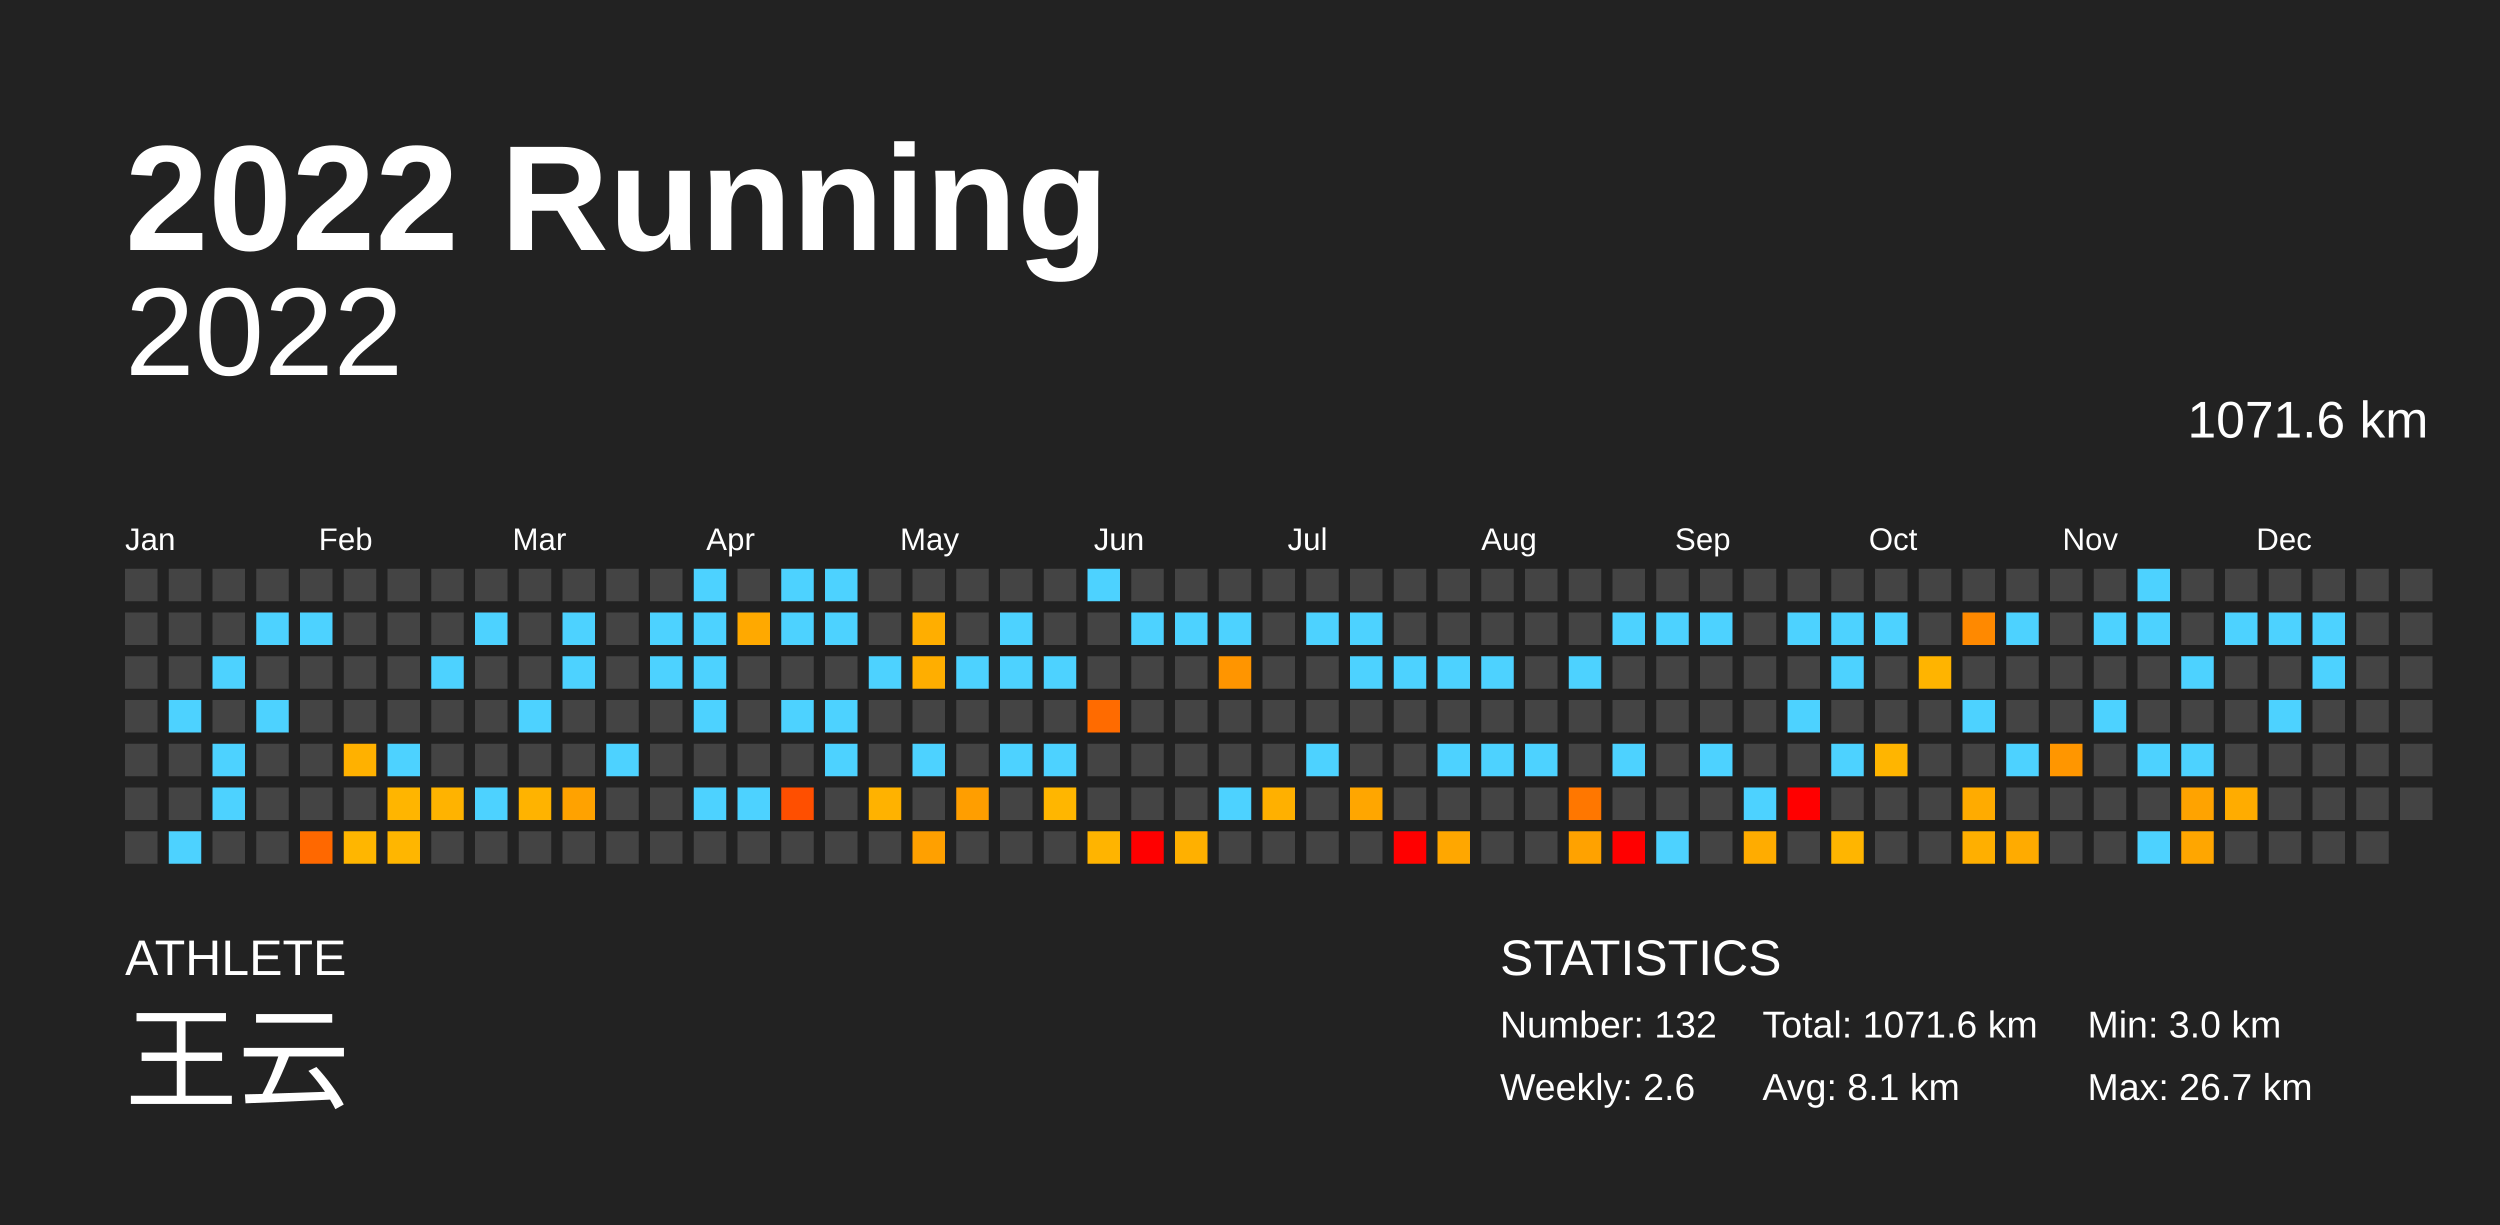
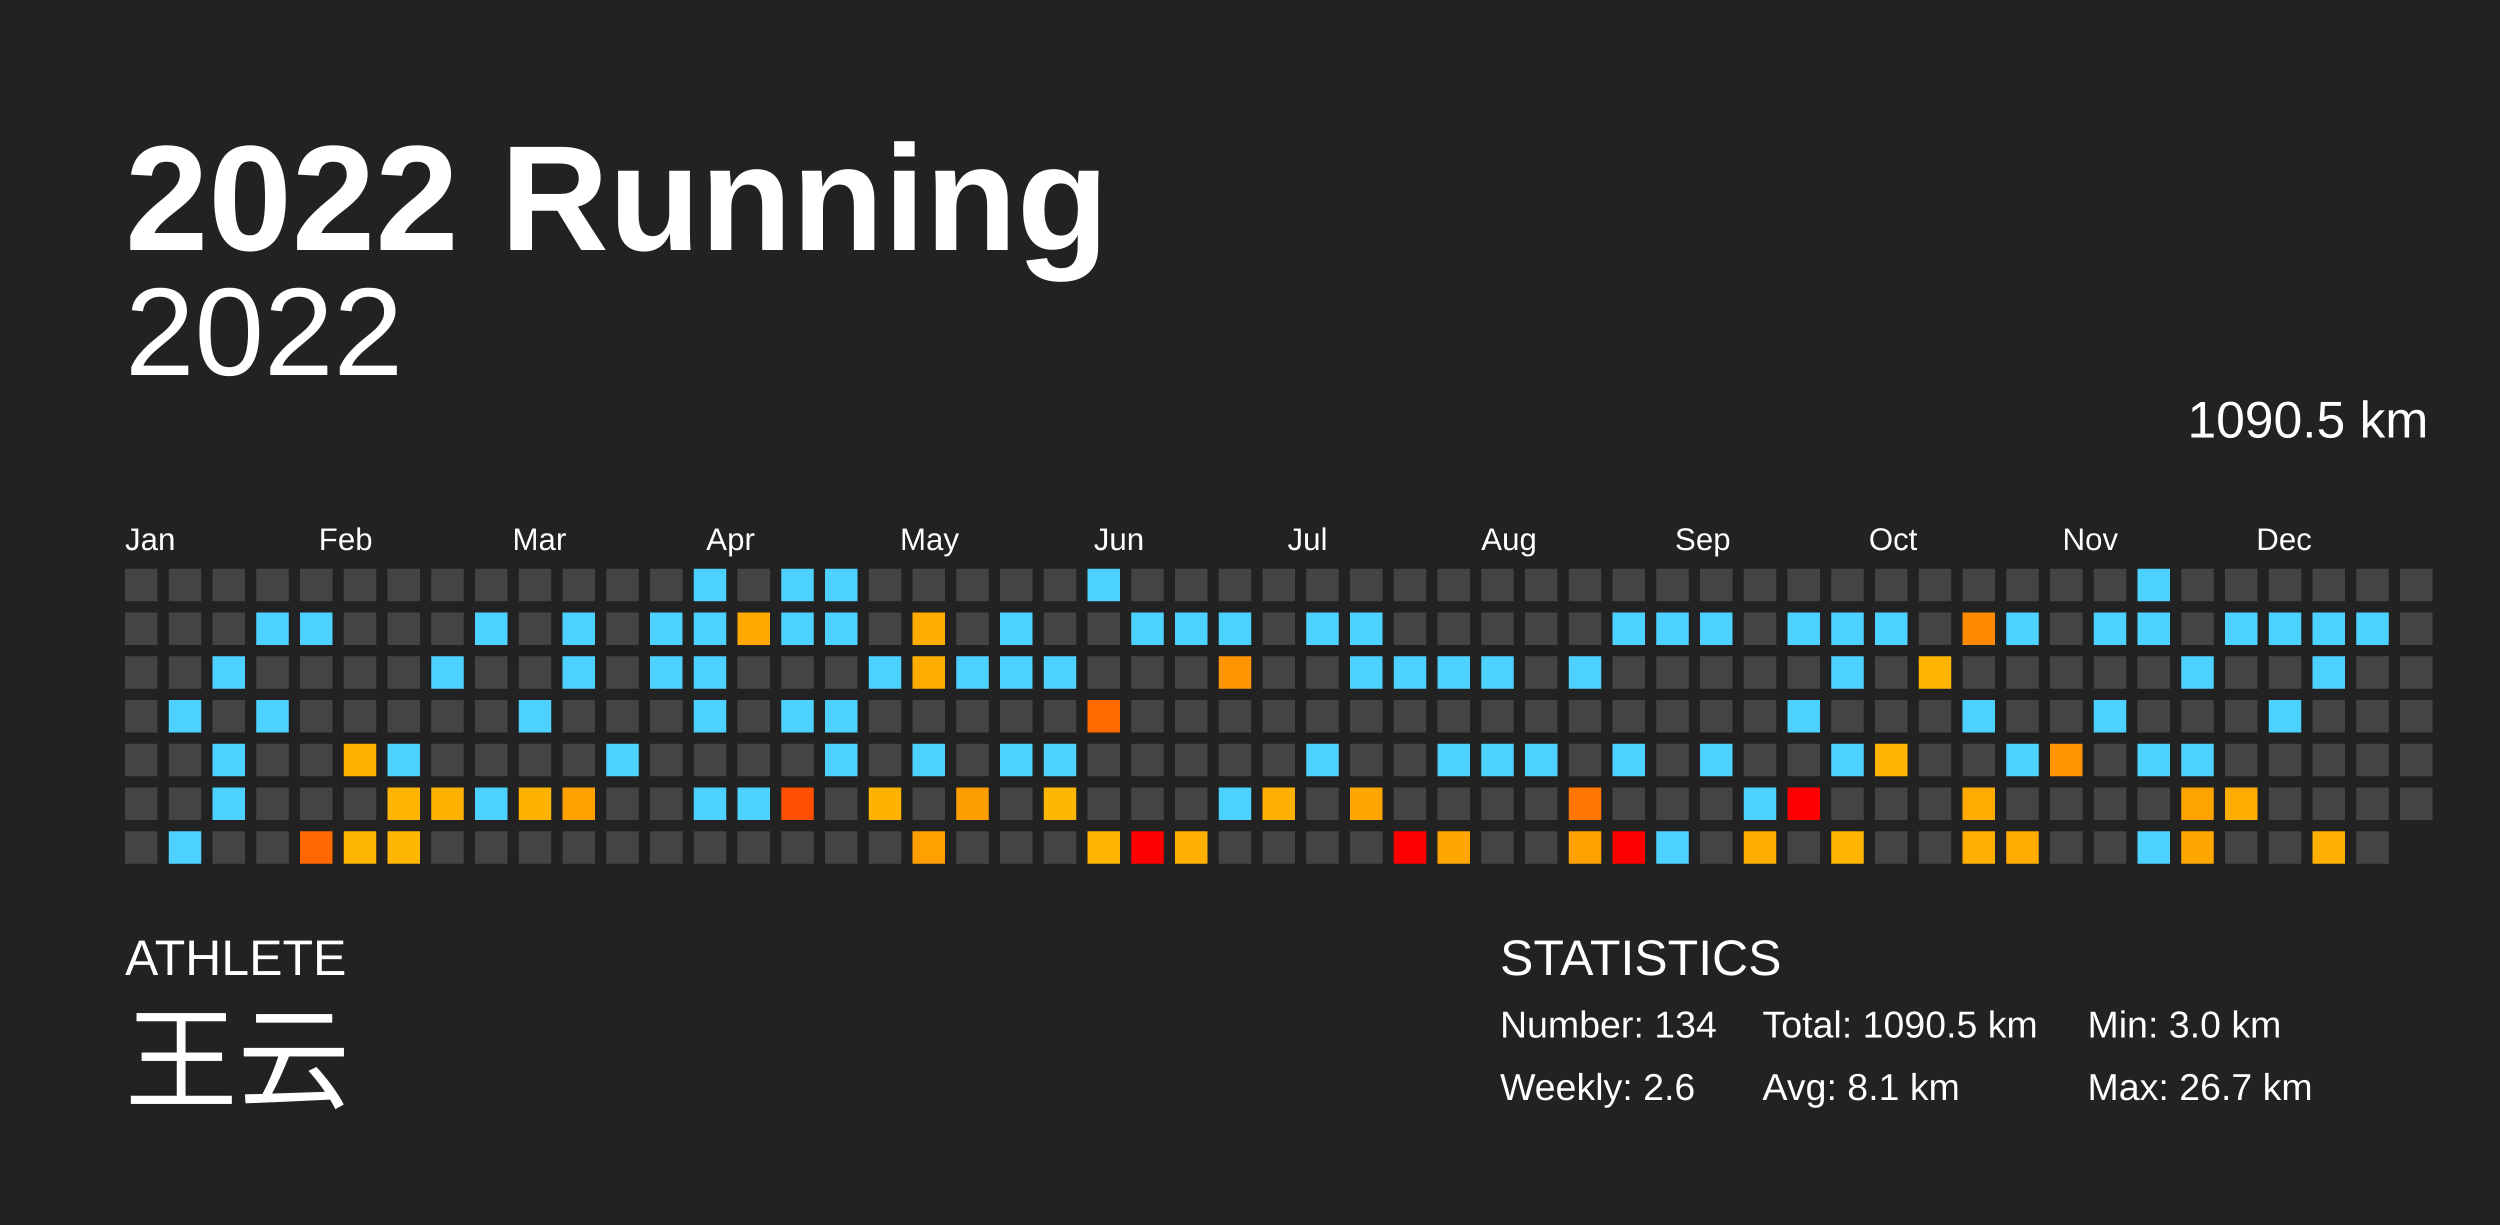
<svg xmlns="http://www.w3.org/2000/svg" baseProfile="full" height="98mm" version="1.1" viewBox="0,0,200,98" width="200mm">
  <defs />
  <rect fill="#222222" height="98" width="200" x="0" y="0" />
  <text fill="#FFFFFF" style="font-size:12px; font-family:Arial; font-weight:bold;" x="10" y="20">2022 Running</text>
  <text fill="#FFFFFF" style="font-size:4px; font-family:Arial" x="10" y="78">ATHLETE</text>
  <text fill="#FFFFFF" style="font-size:9px; font-family:Arial" x="10" y="88">王云</text>
  <text fill="#FFFFFF" style="font-size:4px; font-family:Arial" x="120" y="78">STATISTICS</text>
-   <text fill="#FFFFFF" style="font-size:3px; font-family:Arial" x="120" y="83">Number: 132</text>
+   <text fill="#FFFFFF" style="font-size:3px; font-family:Arial" x="120" y="83">Number: 134</text>
  <text fill="#FFFFFF" style="font-size:3px; font-family:Arial" x="120" y="88">Weekly: 2.6</text>
-   <text fill="#FFFFFF" style="font-size:3px; font-family:Arial" x="141" y="83">Total: 1071.6 km</text>
+   <text fill="#FFFFFF" style="font-size:3px; font-family:Arial" x="141" y="83">Total: 1090.5 km</text>
  <text fill="#FFFFFF" style="font-size:3px; font-family:Arial" x="141" y="88">Avg: 8.1 km</text>
  <text fill="#FFFFFF" style="font-size:3px; font-family:Arial" x="167" y="83">Min: 3.0 km</text>
  <text fill="#FFFFFF" style="font-size:3px; font-family:Arial" x="167" y="88">Max: 26.7 km</text>
  <text alignment-baseline="hanging" fill="#FFFFFF" style="font-size:10.0px; font-family:Arial;" x="10" y="30">2022</text>
-   <text alignment-baseline="hanging" fill="#FFFFFF" style="font-size:4.125px; font-family:Arial;" x="175" y="35">1071.6 km</text>
+   <text alignment-baseline="hanging" fill="#FFFFFF" style="font-size:4.125px; font-family:Arial;" x="175" y="35">1090.5 km</text>
  <text fill="#FFFFFF" style="font-size:2.5px; font-family:Arial" x="10.0" y="44">Jan</text>
  <text fill="#FFFFFF" style="font-size:2.5px; font-family:Arial" x="25.5" y="44">Feb</text>
  <text fill="#FFFFFF" style="font-size:2.5px; font-family:Arial" x="41.0" y="44">Mar</text>
  <text fill="#FFFFFF" style="font-size:2.5px; font-family:Arial" x="56.5" y="44">Apr</text>
  <text fill="#FFFFFF" style="font-size:2.5px; font-family:Arial" x="72.0" y="44">May</text>
  <text fill="#FFFFFF" style="font-size:2.5px; font-family:Arial" x="87.5" y="44">Jun</text>
  <text fill="#FFFFFF" style="font-size:2.5px; font-family:Arial" x="103.0" y="44">Jul</text>
  <text fill="#FFFFFF" style="font-size:2.5px; font-family:Arial" x="118.5" y="44">Aug</text>
  <text fill="#FFFFFF" style="font-size:2.5px; font-family:Arial" x="134.0" y="44">Sep</text>
  <text fill="#FFFFFF" style="font-size:2.5px; font-family:Arial" x="149.5" y="44">Oct</text>
  <text fill="#FFFFFF" style="font-size:2.5px; font-family:Arial" x="165.0" y="44">Nov</text>
  <text fill="#FFFFFF" style="font-size:2.5px; font-family:Arial" x="180.5" y="44">Dec</text>
  <rect fill="#444444" height="2.6" width="2.6" x="10.0" y="45.5" />
  <rect fill="#444444" height="2.6" width="2.6" x="10.0" y="49.0" />
  <rect fill="#444444" height="2.6" width="2.6" x="10.0" y="52.5" />
  <rect fill="#444444" height="2.6" width="2.6" x="10.0" y="56.0" />
  <rect fill="#444444" height="2.6" width="2.6" x="10.0" y="59.5" />
  <rect fill="#444444" height="2.6" width="2.6" x="10.0" y="63.0" />
  <rect fill="#444444" height="2.6" width="2.6" x="10.0" y="66.5" />
  <rect fill="#444444" height="2.6" width="2.6" x="13.5" y="45.5" />
  <rect fill="#444444" height="2.6" width="2.6" x="13.5" y="49.0" />
  <rect fill="#444444" height="2.6" width="2.6" x="13.5" y="52.5" />
  <rect fill="#4dd2ff" height="2.6" width="2.6" x="13.5" y="56.0" />
  <rect fill="#444444" height="2.6" width="2.6" x="13.5" y="59.5" />
  <rect fill="#444444" height="2.6" width="2.6" x="13.5" y="63.0" />
  <rect fill="#4dd2ff" height="2.6" width="2.6" x="13.5" y="66.5" />
  <rect fill="#444444" height="2.6" width="2.6" x="17.0" y="45.5" />
  <rect fill="#444444" height="2.6" width="2.6" x="17.0" y="49.0" />
  <rect fill="#4dd2ff" height="2.6" width="2.6" x="17.0" y="52.5" />
  <rect fill="#444444" height="2.6" width="2.6" x="17.0" y="56.0" />
  <rect fill="#4dd2ff" height="2.6" width="2.6" x="17.0" y="59.5" />
  <rect fill="#4dd2ff" height="2.6" width="2.6" x="17.0" y="63.0" />
  <rect fill="#444444" height="2.6" width="2.6" x="17.0" y="66.5" />
  <rect fill="#444444" height="2.6" width="2.6" x="20.5" y="45.5" />
  <rect fill="#4dd2ff" height="2.6" width="2.6" x="20.5" y="49.0" />
  <rect fill="#444444" height="2.6" width="2.6" x="20.5" y="52.5" />
  <rect fill="#4dd2ff" height="2.6" width="2.6" x="20.5" y="56.0" />
  <rect fill="#444444" height="2.6" width="2.6" x="20.5" y="59.5" />
  <rect fill="#444444" height="2.6" width="2.6" x="20.5" y="63.0" />
  <rect fill="#444444" height="2.6" width="2.6" x="20.5" y="66.5" />
  <rect fill="#444444" height="2.6" width="2.6" x="24.0" y="45.5" />
  <rect fill="#4dd2ff" height="2.6" width="2.6" x="24.0" y="49.0" />
  <rect fill="#444444" height="2.6" width="2.6" x="24.0" y="52.5" />
  <rect fill="#444444" height="2.6" width="2.6" x="24.0" y="56.0" />
  <rect fill="#444444" height="2.6" width="2.6" x="24.0" y="59.5" />
  <rect fill="#444444" height="2.6" width="2.6" x="24.0" y="63.0" />
  <rect fill="#ff6800" height="2.6" width="2.6" x="24.0" y="66.5" />
  <rect fill="#444444" height="2.6" width="2.6" x="27.5" y="45.5" />
  <rect fill="#444444" height="2.6" width="2.6" x="27.5" y="49.0" />
  <rect fill="#444444" height="2.6" width="2.6" x="27.5" y="52.5" />
  <rect fill="#444444" height="2.6" width="2.6" x="27.5" y="56.0" />
  <rect fill="#ffb100" height="2.6" width="2.6" x="27.5" y="59.5" />
  <rect fill="#444444" height="2.6" width="2.6" x="27.5" y="63.0" />
  <rect fill="#ffb600" height="2.6" width="2.6" x="27.5" y="66.5" />
  <rect fill="#444444" height="2.6" width="2.6" x="31.0" y="45.5" />
  <rect fill="#444444" height="2.6" width="2.6" x="31.0" y="49.0" />
  <rect fill="#444444" height="2.6" width="2.6" x="31.0" y="52.5" />
  <rect fill="#444444" height="2.6" width="2.6" x="31.0" y="56.0" />
  <rect fill="#4dd2ff" height="2.6" width="2.6" x="31.0" y="59.5" />
  <rect fill="#ffb500" height="2.6" width="2.6" x="31.0" y="63.0" />
  <rect fill="#ffb600" height="2.6" width="2.6" x="31.0" y="66.5" />
  <rect fill="#444444" height="2.6" width="2.6" x="34.5" y="45.5" />
  <rect fill="#444444" height="2.6" width="2.6" x="34.5" y="49.0" />
  <rect fill="#4dd2ff" height="2.6" width="2.6" x="34.5" y="52.5" />
  <rect fill="#444444" height="2.6" width="2.6" x="34.5" y="56.0" />
  <rect fill="#444444" height="2.6" width="2.6" x="34.5" y="59.5" />
  <rect fill="#ffb300" height="2.6" width="2.6" x="34.5" y="63.0" />
  <rect fill="#444444" height="2.6" width="2.6" x="34.5" y="66.5" />
  <rect fill="#444444" height="2.6" width="2.6" x="38.0" y="45.5" />
  <rect fill="#4dd2ff" height="2.6" width="2.6" x="38.0" y="49.0" />
  <rect fill="#444444" height="2.6" width="2.6" x="38.0" y="52.5" />
  <rect fill="#444444" height="2.6" width="2.6" x="38.0" y="56.0" />
  <rect fill="#444444" height="2.6" width="2.6" x="38.0" y="59.5" />
  <rect fill="#4dd2ff" height="2.6" width="2.6" x="38.0" y="63.0" />
  <rect fill="#444444" height="2.6" width="2.6" x="38.0" y="66.5" />
  <rect fill="#444444" height="2.6" width="2.6" x="41.5" y="45.5" />
  <rect fill="#444444" height="2.6" width="2.6" x="41.5" y="49.0" />
  <rect fill="#444444" height="2.6" width="2.6" x="41.5" y="52.5" />
  <rect fill="#4dd2ff" height="2.6" width="2.6" x="41.5" y="56.0" />
  <rect fill="#444444" height="2.6" width="2.6" x="41.5" y="59.5" />
  <rect fill="#ffb300" height="2.6" width="2.6" x="41.5" y="63.0" />
  <rect fill="#444444" height="2.6" width="2.6" x="41.5" y="66.5" />
  <rect fill="#444444" height="2.6" width="2.6" x="45.0" y="45.5" />
  <rect fill="#4dd2ff" height="2.6" width="2.6" x="45.0" y="49.0" />
  <rect fill="#4dd2ff" height="2.6" width="2.6" x="45.0" y="52.5" />
  <rect fill="#444444" height="2.6" width="2.6" x="45.0" y="56.0" />
  <rect fill="#444444" height="2.6" width="2.6" x="45.0" y="59.5" />
  <rect fill="#ffa200" height="2.6" width="2.6" x="45.0" y="63.0" />
  <rect fill="#444444" height="2.6" width="2.6" x="45.0" y="66.5" />
  <rect fill="#444444" height="2.6" width="2.6" x="48.5" y="45.5" />
  <rect fill="#444444" height="2.6" width="2.6" x="48.5" y="49.0" />
  <rect fill="#444444" height="2.6" width="2.6" x="48.5" y="52.5" />
  <rect fill="#444444" height="2.6" width="2.6" x="48.5" y="56.0" />
  <rect fill="#4dd2ff" height="2.6" width="2.6" x="48.5" y="59.5" />
  <rect fill="#444444" height="2.6" width="2.6" x="48.5" y="63.0" />
  <rect fill="#444444" height="2.6" width="2.6" x="48.5" y="66.5" />
  <rect fill="#444444" height="2.6" width="2.6" x="52.0" y="45.5" />
  <rect fill="#4dd2ff" height="2.6" width="2.6" x="52.0" y="49.0" />
  <rect fill="#4dd2ff" height="2.6" width="2.6" x="52.0" y="52.5" />
  <rect fill="#444444" height="2.6" width="2.6" x="52.0" y="56.0" />
  <rect fill="#444444" height="2.6" width="2.6" x="52.0" y="59.5" />
  <rect fill="#444444" height="2.6" width="2.6" x="52.0" y="63.0" />
  <rect fill="#444444" height="2.6" width="2.6" x="52.0" y="66.5" />
  <rect fill="#4dd2ff" height="2.6" width="2.6" x="55.5" y="45.5" />
  <rect fill="#4dd2ff" height="2.6" width="2.6" x="55.5" y="49.0" />
  <rect fill="#4dd2ff" height="2.6" width="2.6" x="55.5" y="52.5" />
  <rect fill="#4dd2ff" height="2.6" width="2.6" x="55.5" y="56.0" />
  <rect fill="#444444" height="2.6" width="2.6" x="55.5" y="59.5" />
  <rect fill="#4dd2ff" height="2.6" width="2.6" x="55.5" y="63.0" />
  <rect fill="#444444" height="2.6" width="2.6" x="55.5" y="66.5" />
  <rect fill="#444444" height="2.6" width="2.6" x="59.0" y="45.5" />
  <rect fill="#ffa900" height="2.6" width="2.6" x="59.0" y="49.0" />
  <rect fill="#444444" height="2.6" width="2.6" x="59.0" y="52.5" />
  <rect fill="#444444" height="2.6" width="2.6" x="59.0" y="56.0" />
  <rect fill="#444444" height="2.6" width="2.6" x="59.0" y="59.5" />
  <rect fill="#4dd2ff" height="2.6" width="2.6" x="59.0" y="63.0" />
  <rect fill="#444444" height="2.6" width="2.6" x="59.0" y="66.5" />
  <rect fill="#4dd2ff" height="2.6" width="2.6" x="62.5" y="45.5" />
  <rect fill="#4dd2ff" height="2.6" width="2.6" x="62.5" y="49.0" />
  <rect fill="#444444" height="2.6" width="2.6" x="62.5" y="52.5" />
  <rect fill="#4dd2ff" height="2.6" width="2.6" x="62.5" y="56.0" />
  <rect fill="#444444" height="2.6" width="2.6" x="62.5" y="59.5" />
  <rect fill="#ff4f00" height="2.6" width="2.6" x="62.5" y="63.0" />
  <rect fill="#444444" height="2.6" width="2.6" x="62.5" y="66.5" />
  <rect fill="#4dd2ff" height="2.6" width="2.6" x="66.0" y="45.5" />
  <rect fill="#4dd2ff" height="2.6" width="2.6" x="66.0" y="49.0" />
  <rect fill="#444444" height="2.6" width="2.6" x="66.0" y="52.5" />
  <rect fill="#4dd2ff" height="2.6" width="2.6" x="66.0" y="56.0" />
  <rect fill="#4dd2ff" height="2.6" width="2.6" x="66.0" y="59.5" />
  <rect fill="#444444" height="2.6" width="2.6" x="66.0" y="63.0" />
  <rect fill="#444444" height="2.6" width="2.6" x="66.0" y="66.5" />
  <rect fill="#444444" height="2.6" width="2.6" x="69.5" y="45.5" />
  <rect fill="#444444" height="2.6" width="2.6" x="69.5" y="49.0" />
  <rect fill="#4dd2ff" height="2.6" width="2.6" x="69.5" y="52.5" />
  <rect fill="#444444" height="2.6" width="2.6" x="69.5" y="56.0" />
  <rect fill="#444444" height="2.6" width="2.6" x="69.5" y="59.5" />
  <rect fill="#ffb200" height="2.6" width="2.6" x="69.5" y="63.0" />
  <rect fill="#444444" height="2.6" width="2.6" x="69.5" y="66.5" />
  <rect fill="#444444" height="2.6" width="2.6" x="73.0" y="45.5" />
  <rect fill="#ffae00" height="2.6" width="2.6" x="73.0" y="49.0" />
  <rect fill="#ffae00" height="2.6" width="2.6" x="73.0" y="52.5" />
  <rect fill="#444444" height="2.6" width="2.6" x="73.0" y="56.0" />
  <rect fill="#4dd2ff" height="2.6" width="2.6" x="73.0" y="59.5" />
  <rect fill="#444444" height="2.6" width="2.6" x="73.0" y="63.0" />
  <rect fill="#ffa000" height="2.6" width="2.6" x="73.0" y="66.5" />
  <rect fill="#444444" height="2.6" width="2.6" x="76.5" y="45.5" />
  <rect fill="#444444" height="2.6" width="2.6" x="76.5" y="49.0" />
  <rect fill="#4dd2ff" height="2.6" width="2.6" x="76.5" y="52.5" />
  <rect fill="#444444" height="2.6" width="2.6" x="76.5" y="56.0" />
  <rect fill="#444444" height="2.6" width="2.6" x="76.5" y="59.5" />
  <rect fill="#ff9e00" height="2.6" width="2.6" x="76.5" y="63.0" />
  <rect fill="#444444" height="2.6" width="2.6" x="76.5" y="66.5" />
  <rect fill="#444444" height="2.6" width="2.6" x="80.0" y="45.5" />
  <rect fill="#4dd2ff" height="2.6" width="2.6" x="80.0" y="49.0" />
  <rect fill="#4dd2ff" height="2.6" width="2.6" x="80.0" y="52.5" />
  <rect fill="#444444" height="2.6" width="2.6" x="80.0" y="56.0" />
  <rect fill="#4dd2ff" height="2.6" width="2.6" x="80.0" y="59.5" />
  <rect fill="#444444" height="2.6" width="2.6" x="80.0" y="63.0" />
  <rect fill="#444444" height="2.6" width="2.6" x="80.0" y="66.5" />
  <rect fill="#444444" height="2.6" width="2.6" x="83.5" y="45.5" />
  <rect fill="#444444" height="2.6" width="2.6" x="83.5" y="49.0" />
  <rect fill="#4dd2ff" height="2.6" width="2.6" x="83.5" y="52.5" />
  <rect fill="#444444" height="2.6" width="2.6" x="83.5" y="56.0" />
  <rect fill="#4dd2ff" height="2.6" width="2.6" x="83.5" y="59.5" />
  <rect fill="#ffb600" height="2.6" width="2.6" x="83.5" y="63.0" />
  <rect fill="#444444" height="2.6" width="2.6" x="83.5" y="66.5" />
  <rect fill="#4dd2ff" height="2.6" width="2.6" x="87.0" y="45.5" />
  <rect fill="#444444" height="2.6" width="2.6" x="87.0" y="49.0" />
  <rect fill="#444444" height="2.6" width="2.6" x="87.0" y="52.5" />
  <rect fill="#ff6b00" height="2.6" width="2.6" x="87.0" y="56.0" />
  <rect fill="#444444" height="2.6" width="2.6" x="87.0" y="59.5" />
  <rect fill="#444444" height="2.6" width="2.6" x="87.0" y="63.0" />
  <rect fill="#ffb400" height="2.6" width="2.6" x="87.0" y="66.5" />
  <rect fill="#444444" height="2.6" width="2.6" x="90.5" y="45.5" />
  <rect fill="#4dd2ff" height="2.6" width="2.6" x="90.5" y="49.0" />
  <rect fill="#444444" height="2.6" width="2.6" x="90.5" y="52.5" />
  <rect fill="#444444" height="2.6" width="2.6" x="90.5" y="56.0" />
  <rect fill="#444444" height="2.6" width="2.6" x="90.5" y="59.5" />
  <rect fill="#444444" height="2.6" width="2.6" x="90.5" y="63.0" />
  <rect fill="red" height="2.6" width="2.6" x="90.5" y="66.5" />
  <rect fill="#444444" height="2.6" width="2.6" x="94.0" y="45.5" />
  <rect fill="#4dd2ff" height="2.6" width="2.6" x="94.0" y="49.0" />
  <rect fill="#444444" height="2.6" width="2.6" x="94.0" y="52.5" />
  <rect fill="#444444" height="2.6" width="2.6" x="94.0" y="56.0" />
  <rect fill="#444444" height="2.6" width="2.6" x="94.0" y="59.5" />
  <rect fill="#444444" height="2.6" width="2.6" x="94.0" y="63.0" />
  <rect fill="#ffb000" height="2.6" width="2.6" x="94.0" y="66.5" />
  <rect fill="#444444" height="2.6" width="2.6" x="97.5" y="45.5" />
  <rect fill="#4dd2ff" height="2.6" width="2.6" x="97.5" y="49.0" />
  <rect fill="#ff9500" height="2.6" width="2.6" x="97.5" y="52.5" />
  <rect fill="#444444" height="2.6" width="2.6" x="97.5" y="56.0" />
  <rect fill="#444444" height="2.6" width="2.6" x="97.5" y="59.5" />
  <rect fill="#4dd2ff" height="2.6" width="2.6" x="97.5" y="63.0" />
  <rect fill="#444444" height="2.6" width="2.6" x="97.5" y="66.5" />
  <rect fill="#444444" height="2.6" width="2.6" x="101.0" y="45.5" />
  <rect fill="#444444" height="2.6" width="2.6" x="101.0" y="49.0" />
  <rect fill="#444444" height="2.6" width="2.6" x="101.0" y="52.5" />
  <rect fill="#444444" height="2.6" width="2.6" x="101.0" y="56.0" />
  <rect fill="#444444" height="2.6" width="2.6" x="101.0" y="59.5" />
  <rect fill="#ffb000" height="2.6" width="2.6" x="101.0" y="63.0" />
  <rect fill="#444444" height="2.6" width="2.6" x="101.0" y="66.5" />
  <rect fill="#444444" height="2.6" width="2.6" x="104.5" y="45.5" />
  <rect fill="#4dd2ff" height="2.6" width="2.6" x="104.5" y="49.0" />
  <rect fill="#444444" height="2.6" width="2.6" x="104.5" y="52.5" />
  <rect fill="#444444" height="2.6" width="2.6" x="104.5" y="56.0" />
  <rect fill="#4dd2ff" height="2.6" width="2.6" x="104.5" y="59.5" />
  <rect fill="#444444" height="2.6" width="2.6" x="104.5" y="63.0" />
  <rect fill="#444444" height="2.6" width="2.6" x="104.5" y="66.5" />
  <rect fill="#444444" height="2.6" width="2.6" x="108.0" y="45.5" />
  <rect fill="#4dd2ff" height="2.6" width="2.6" x="108.0" y="49.0" />
  <rect fill="#4dd2ff" height="2.6" width="2.6" x="108.0" y="52.5" />
  <rect fill="#444444" height="2.6" width="2.6" x="108.0" y="56.0" />
  <rect fill="#444444" height="2.6" width="2.6" x="108.0" y="59.5" />
  <rect fill="#ffa600" height="2.6" width="2.6" x="108.0" y="63.0" />
  <rect fill="#444444" height="2.6" width="2.6" x="108.0" y="66.5" />
  <rect fill="#444444" height="2.6" width="2.6" x="111.5" y="45.5" />
  <rect fill="#444444" height="2.6" width="2.6" x="111.5" y="49.0" />
  <rect fill="#4dd2ff" height="2.6" width="2.6" x="111.5" y="52.5" />
  <rect fill="#444444" height="2.6" width="2.6" x="111.5" y="56.0" />
  <rect fill="#444444" height="2.6" width="2.6" x="111.5" y="59.5" />
  <rect fill="#444444" height="2.6" width="2.6" x="111.5" y="63.0" />
  <rect fill="red" height="2.6" width="2.6" x="111.5" y="66.5" />
  <rect fill="#444444" height="2.6" width="2.6" x="115.0" y="45.5" />
  <rect fill="#444444" height="2.6" width="2.6" x="115.0" y="49.0" />
  <rect fill="#4dd2ff" height="2.6" width="2.6" x="115.0" y="52.5" />
  <rect fill="#444444" height="2.6" width="2.6" x="115.0" y="56.0" />
  <rect fill="#4dd2ff" height="2.6" width="2.6" x="115.0" y="59.5" />
  <rect fill="#444444" height="2.6" width="2.6" x="115.0" y="63.0" />
  <rect fill="#ffa700" height="2.6" width="2.6" x="115.0" y="66.5" />
  <rect fill="#444444" height="2.6" width="2.6" x="118.5" y="45.5" />
  <rect fill="#444444" height="2.6" width="2.6" x="118.5" y="49.0" />
  <rect fill="#4dd2ff" height="2.6" width="2.6" x="118.5" y="52.5" />
  <rect fill="#444444" height="2.6" width="2.6" x="118.5" y="56.0" />
  <rect fill="#4dd2ff" height="2.6" width="2.6" x="118.5" y="59.5" />
  <rect fill="#444444" height="2.6" width="2.6" x="118.5" y="63.0" />
  <rect fill="#444444" height="2.6" width="2.6" x="118.5" y="66.5" />
  <rect fill="#444444" height="2.6" width="2.6" x="122.0" y="45.5" />
  <rect fill="#444444" height="2.6" width="2.6" x="122.0" y="49.0" />
  <rect fill="#444444" height="2.6" width="2.6" x="122.0" y="52.5" />
  <rect fill="#444444" height="2.6" width="2.6" x="122.0" y="56.0" />
  <rect fill="#4dd2ff" height="2.6" width="2.6" x="122.0" y="59.5" />
  <rect fill="#444444" height="2.6" width="2.6" x="122.0" y="63.0" />
  <rect fill="#444444" height="2.6" width="2.6" x="122.0" y="66.5" />
  <rect fill="#444444" height="2.6" width="2.6" x="125.5" y="45.5" />
  <rect fill="#444444" height="2.6" width="2.6" x="125.5" y="49.0" />
  <rect fill="#4dd2ff" height="2.6" width="2.6" x="125.5" y="52.5" />
  <rect fill="#444444" height="2.6" width="2.6" x="125.5" y="56.0" />
  <rect fill="#444444" height="2.6" width="2.6" x="125.5" y="59.5" />
  <rect fill="#ff7700" height="2.6" width="2.6" x="125.5" y="63.0" />
  <rect fill="#ffa200" height="2.6" width="2.6" x="125.5" y="66.5" />
  <rect fill="#444444" height="2.6" width="2.6" x="129.0" y="45.5" />
  <rect fill="#4dd2ff" height="2.6" width="2.6" x="129.0" y="49.0" />
  <rect fill="#444444" height="2.6" width="2.6" x="129.0" y="52.5" />
  <rect fill="#444444" height="2.6" width="2.6" x="129.0" y="56.0" />
  <rect fill="#4dd2ff" height="2.6" width="2.6" x="129.0" y="59.5" />
  <rect fill="#444444" height="2.6" width="2.6" x="129.0" y="63.0" />
  <rect fill="red" height="2.6" width="2.6" x="129.0" y="66.5" />
  <rect fill="#444444" height="2.6" width="2.6" x="132.5" y="45.5" />
  <rect fill="#4dd2ff" height="2.6" width="2.6" x="132.5" y="49.0" />
  <rect fill="#444444" height="2.6" width="2.6" x="132.5" y="52.5" />
  <rect fill="#444444" height="2.6" width="2.6" x="132.5" y="56.0" />
  <rect fill="#444444" height="2.6" width="2.6" x="132.5" y="59.5" />
  <rect fill="#444444" height="2.6" width="2.6" x="132.5" y="63.0" />
  <rect fill="#4dd2ff" height="2.6" width="2.6" x="132.5" y="66.5" />
  <rect fill="#444444" height="2.6" width="2.6" x="136.0" y="45.5" />
  <rect fill="#4dd2ff" height="2.6" width="2.6" x="136.0" y="49.0" />
  <rect fill="#444444" height="2.6" width="2.6" x="136.0" y="52.5" />
  <rect fill="#444444" height="2.6" width="2.6" x="136.0" y="56.0" />
  <rect fill="#4dd2ff" height="2.6" width="2.6" x="136.0" y="59.5" />
  <rect fill="#444444" height="2.6" width="2.6" x="136.0" y="63.0" />
  <rect fill="#444444" height="2.6" width="2.6" x="136.0" y="66.5" />
  <rect fill="#444444" height="2.6" width="2.6" x="139.5" y="45.5" />
  <rect fill="#444444" height="2.6" width="2.6" x="139.5" y="49.0" />
  <rect fill="#444444" height="2.6" width="2.6" x="139.5" y="52.5" />
  <rect fill="#444444" height="2.6" width="2.6" x="139.5" y="56.0" />
  <rect fill="#444444" height="2.6" width="2.6" x="139.5" y="59.5" />
  <rect fill="#4dd2ff" height="2.6" width="2.6" x="139.5" y="63.0" />
  <rect fill="#ffac00" height="2.6" width="2.6" x="139.5" y="66.5" />
  <rect fill="#444444" height="2.6" width="2.6" x="143.0" y="45.5" />
  <rect fill="#4dd2ff" height="2.6" width="2.6" x="143.0" y="49.0" />
  <rect fill="#444444" height="2.6" width="2.6" x="143.0" y="52.5" />
  <rect fill="#4dd2ff" height="2.6" width="2.6" x="143.0" y="56.0" />
  <rect fill="#444444" height="2.6" width="2.6" x="143.0" y="59.5" />
  <rect fill="red" height="2.6" width="2.6" x="143.0" y="63.0" />
  <rect fill="#444444" height="2.6" width="2.6" x="143.0" y="66.5" />
  <rect fill="#444444" height="2.6" width="2.6" x="146.5" y="45.5" />
  <rect fill="#4dd2ff" height="2.6" width="2.6" x="146.5" y="49.0" />
  <rect fill="#4dd2ff" height="2.6" width="2.6" x="146.5" y="52.5" />
  <rect fill="#444444" height="2.6" width="2.6" x="146.5" y="56.0" />
  <rect fill="#4dd2ff" height="2.6" width="2.6" x="146.5" y="59.5" />
  <rect fill="#444444" height="2.6" width="2.6" x="146.5" y="63.0" />
  <rect fill="#ffb500" height="2.6" width="2.6" x="146.5" y="66.5" />
  <rect fill="#444444" height="2.6" width="2.6" x="150.0" y="45.5" />
  <rect fill="#4dd2ff" height="2.6" width="2.6" x="150.0" y="49.0" />
  <rect fill="#444444" height="2.6" width="2.6" x="150.0" y="52.5" />
  <rect fill="#444444" height="2.6" width="2.6" x="150.0" y="56.0" />
  <rect fill="#ffb500" height="2.6" width="2.6" x="150.0" y="59.5" />
  <rect fill="#444444" height="2.6" width="2.6" x="150.0" y="63.0" />
  <rect fill="#444444" height="2.6" width="2.6" x="150.0" y="66.5" />
  <rect fill="#444444" height="2.6" width="2.6" x="153.5" y="45.5" />
  <rect fill="#444444" height="2.6" width="2.6" x="153.5" y="49.0" />
  <rect fill="#ffb400" height="2.6" width="2.6" x="153.5" y="52.5" />
  <rect fill="#444444" height="2.6" width="2.6" x="153.5" y="56.0" />
  <rect fill="#444444" height="2.6" width="2.6" x="153.5" y="59.5" />
  <rect fill="#444444" height="2.6" width="2.6" x="153.5" y="63.0" />
  <rect fill="#444444" height="2.6" width="2.6" x="153.5" y="66.5" />
  <rect fill="#444444" height="2.6" width="2.6" x="157.0" y="45.5" />
  <rect fill="#ff8900" height="2.6" width="2.6" x="157.0" y="49.0" />
  <rect fill="#444444" height="2.6" width="2.6" x="157.0" y="52.5" />
  <rect fill="#4dd2ff" height="2.6" width="2.6" x="157.0" y="56.0" />
  <rect fill="#444444" height="2.6" width="2.6" x="157.0" y="59.5" />
  <rect fill="#ffab00" height="2.6" width="2.6" x="157.0" y="63.0" />
  <rect fill="#ffaf00" height="2.6" width="2.6" x="157.0" y="66.5" />
  <rect fill="#444444" height="2.6" width="2.6" x="160.5" y="45.5" />
  <rect fill="#4dd2ff" height="2.6" width="2.6" x="160.5" y="49.0" />
  <rect fill="#444444" height="2.6" width="2.6" x="160.5" y="52.5" />
  <rect fill="#444444" height="2.6" width="2.6" x="160.5" y="56.0" />
  <rect fill="#4dd2ff" height="2.6" width="2.6" x="160.5" y="59.5" />
  <rect fill="#444444" height="2.6" width="2.6" x="160.5" y="63.0" />
  <rect fill="#ffab00" height="2.6" width="2.6" x="160.5" y="66.5" />
  <rect fill="#444444" height="2.6" width="2.6" x="164.0" y="45.5" />
  <rect fill="#444444" height="2.6" width="2.6" x="164.0" y="49.0" />
  <rect fill="#444444" height="2.6" width="2.6" x="164.0" y="52.5" />
  <rect fill="#444444" height="2.6" width="2.6" x="164.0" y="56.0" />
  <rect fill="#ff9600" height="2.6" width="2.6" x="164.0" y="59.5" />
  <rect fill="#444444" height="2.6" width="2.6" x="164.0" y="63.0" />
  <rect fill="#444444" height="2.6" width="2.6" x="164.0" y="66.5" />
  <rect fill="#444444" height="2.6" width="2.6" x="167.5" y="45.5" />
  <rect fill="#4dd2ff" height="2.6" width="2.6" x="167.5" y="49.0" />
  <rect fill="#444444" height="2.6" width="2.6" x="167.5" y="52.5" />
  <rect fill="#4dd2ff" height="2.6" width="2.6" x="167.5" y="56.0" />
  <rect fill="#444444" height="2.6" width="2.6" x="167.5" y="59.5" />
  <rect fill="#444444" height="2.6" width="2.6" x="167.5" y="63.0" />
  <rect fill="#444444" height="2.6" width="2.6" x="167.5" y="66.5" />
  <rect fill="#4dd2ff" height="2.6" width="2.6" x="171.0" y="45.5" />
  <rect fill="#4dd2ff" height="2.6" width="2.6" x="171.0" y="49.0" />
  <rect fill="#444444" height="2.6" width="2.6" x="171.0" y="52.5" />
  <rect fill="#444444" height="2.6" width="2.6" x="171.0" y="56.0" />
  <rect fill="#4dd2ff" height="2.6" width="2.6" x="171.0" y="59.5" />
  <rect fill="#444444" height="2.6" width="2.6" x="171.0" y="63.0" />
  <rect fill="#4dd2ff" height="2.6" width="2.6" x="171.0" y="66.5" />
  <rect fill="#444444" height="2.6" width="2.6" x="174.5" y="45.5" />
  <rect fill="#444444" height="2.6" width="2.6" x="174.5" y="49.0" />
  <rect fill="#4dd2ff" height="2.6" width="2.6" x="174.5" y="52.5" />
  <rect fill="#444444" height="2.6" width="2.6" x="174.5" y="56.0" />
  <rect fill="#4dd2ff" height="2.6" width="2.6" x="174.5" y="59.5" />
  <rect fill="#ffa300" height="2.6" width="2.6" x="174.5" y="63.0" />
  <rect fill="#ffa600" height="2.6" width="2.6" x="174.5" y="66.5" />
  <rect fill="#444444" height="2.6" width="2.6" x="178.0" y="45.5" />
  <rect fill="#4dd2ff" height="2.6" width="2.6" x="178.0" y="49.0" />
  <rect fill="#444444" height="2.6" width="2.6" x="178.0" y="52.5" />
  <rect fill="#444444" height="2.6" width="2.6" x="178.0" y="56.0" />
  <rect fill="#444444" height="2.6" width="2.6" x="178.0" y="59.5" />
  <rect fill="#ffac00" height="2.6" width="2.6" x="178.0" y="63.0" />
  <rect fill="#444444" height="2.6" width="2.6" x="178.0" y="66.5" />
  <rect fill="#444444" height="2.6" width="2.6" x="181.5" y="45.5" />
  <rect fill="#4dd2ff" height="2.6" width="2.6" x="181.5" y="49.0" />
  <rect fill="#444444" height="2.6" width="2.6" x="181.5" y="52.5" />
  <rect fill="#4dd2ff" height="2.6" width="2.6" x="181.5" y="56.0" />
  <rect fill="#444444" height="2.6" width="2.6" x="181.5" y="59.5" />
  <rect fill="#444444" height="2.6" width="2.6" x="181.5" y="63.0" />
  <rect fill="#444444" height="2.6" width="2.6" x="181.5" y="66.5" />
  <rect fill="#444444" height="2.6" width="2.6" x="185.0" y="45.5" />
  <rect fill="#4dd2ff" height="2.6" width="2.6" x="185.0" y="49.0" />
  <rect fill="#4dd2ff" height="2.6" width="2.6" x="185.0" y="52.5" />
  <rect fill="#444444" height="2.6" width="2.6" x="185.0" y="56.0" />
  <rect fill="#444444" height="2.6" width="2.6" x="185.0" y="59.5" />
  <rect fill="#444444" height="2.6" width="2.6" x="185.0" y="63.0" />
-   <rect fill="#444444" height="2.6" width="2.6" x="185.0" y="66.5" />
+   <rect fill="#ffb000" height="2.6" width="2.6" x="185.0" y="66.5" />
  <rect fill="#444444" height="2.6" width="2.6" x="188.5" y="45.5" />
-   <rect fill="#444444" height="2.6" width="2.6" x="188.5" y="49.0" />
+   <rect fill="#4dd2ff" height="2.6" width="2.6" x="188.5" y="49.0" />
  <rect fill="#444444" height="2.6" width="2.6" x="188.5" y="52.5" />
  <rect fill="#444444" height="2.6" width="2.6" x="188.5" y="56.0" />
  <rect fill="#444444" height="2.6" width="2.6" x="188.5" y="59.5" />
  <rect fill="#444444" height="2.6" width="2.6" x="188.5" y="63.0" />
  <rect fill="#444444" height="2.6" width="2.6" x="188.5" y="66.5" />
  <rect fill="#444444" height="2.6" width="2.6" x="192.0" y="45.5" />
  <rect fill="#444444" height="2.6" width="2.6" x="192.0" y="49.0" />
  <rect fill="#444444" height="2.6" width="2.6" x="192.0" y="52.5" />
  <rect fill="#444444" height="2.6" width="2.6" x="192.0" y="56.0" />
  <rect fill="#444444" height="2.6" width="2.6" x="192.0" y="59.5" />
  <rect fill="#444444" height="2.6" width="2.6" x="192.0" y="63.0" />
</svg>
